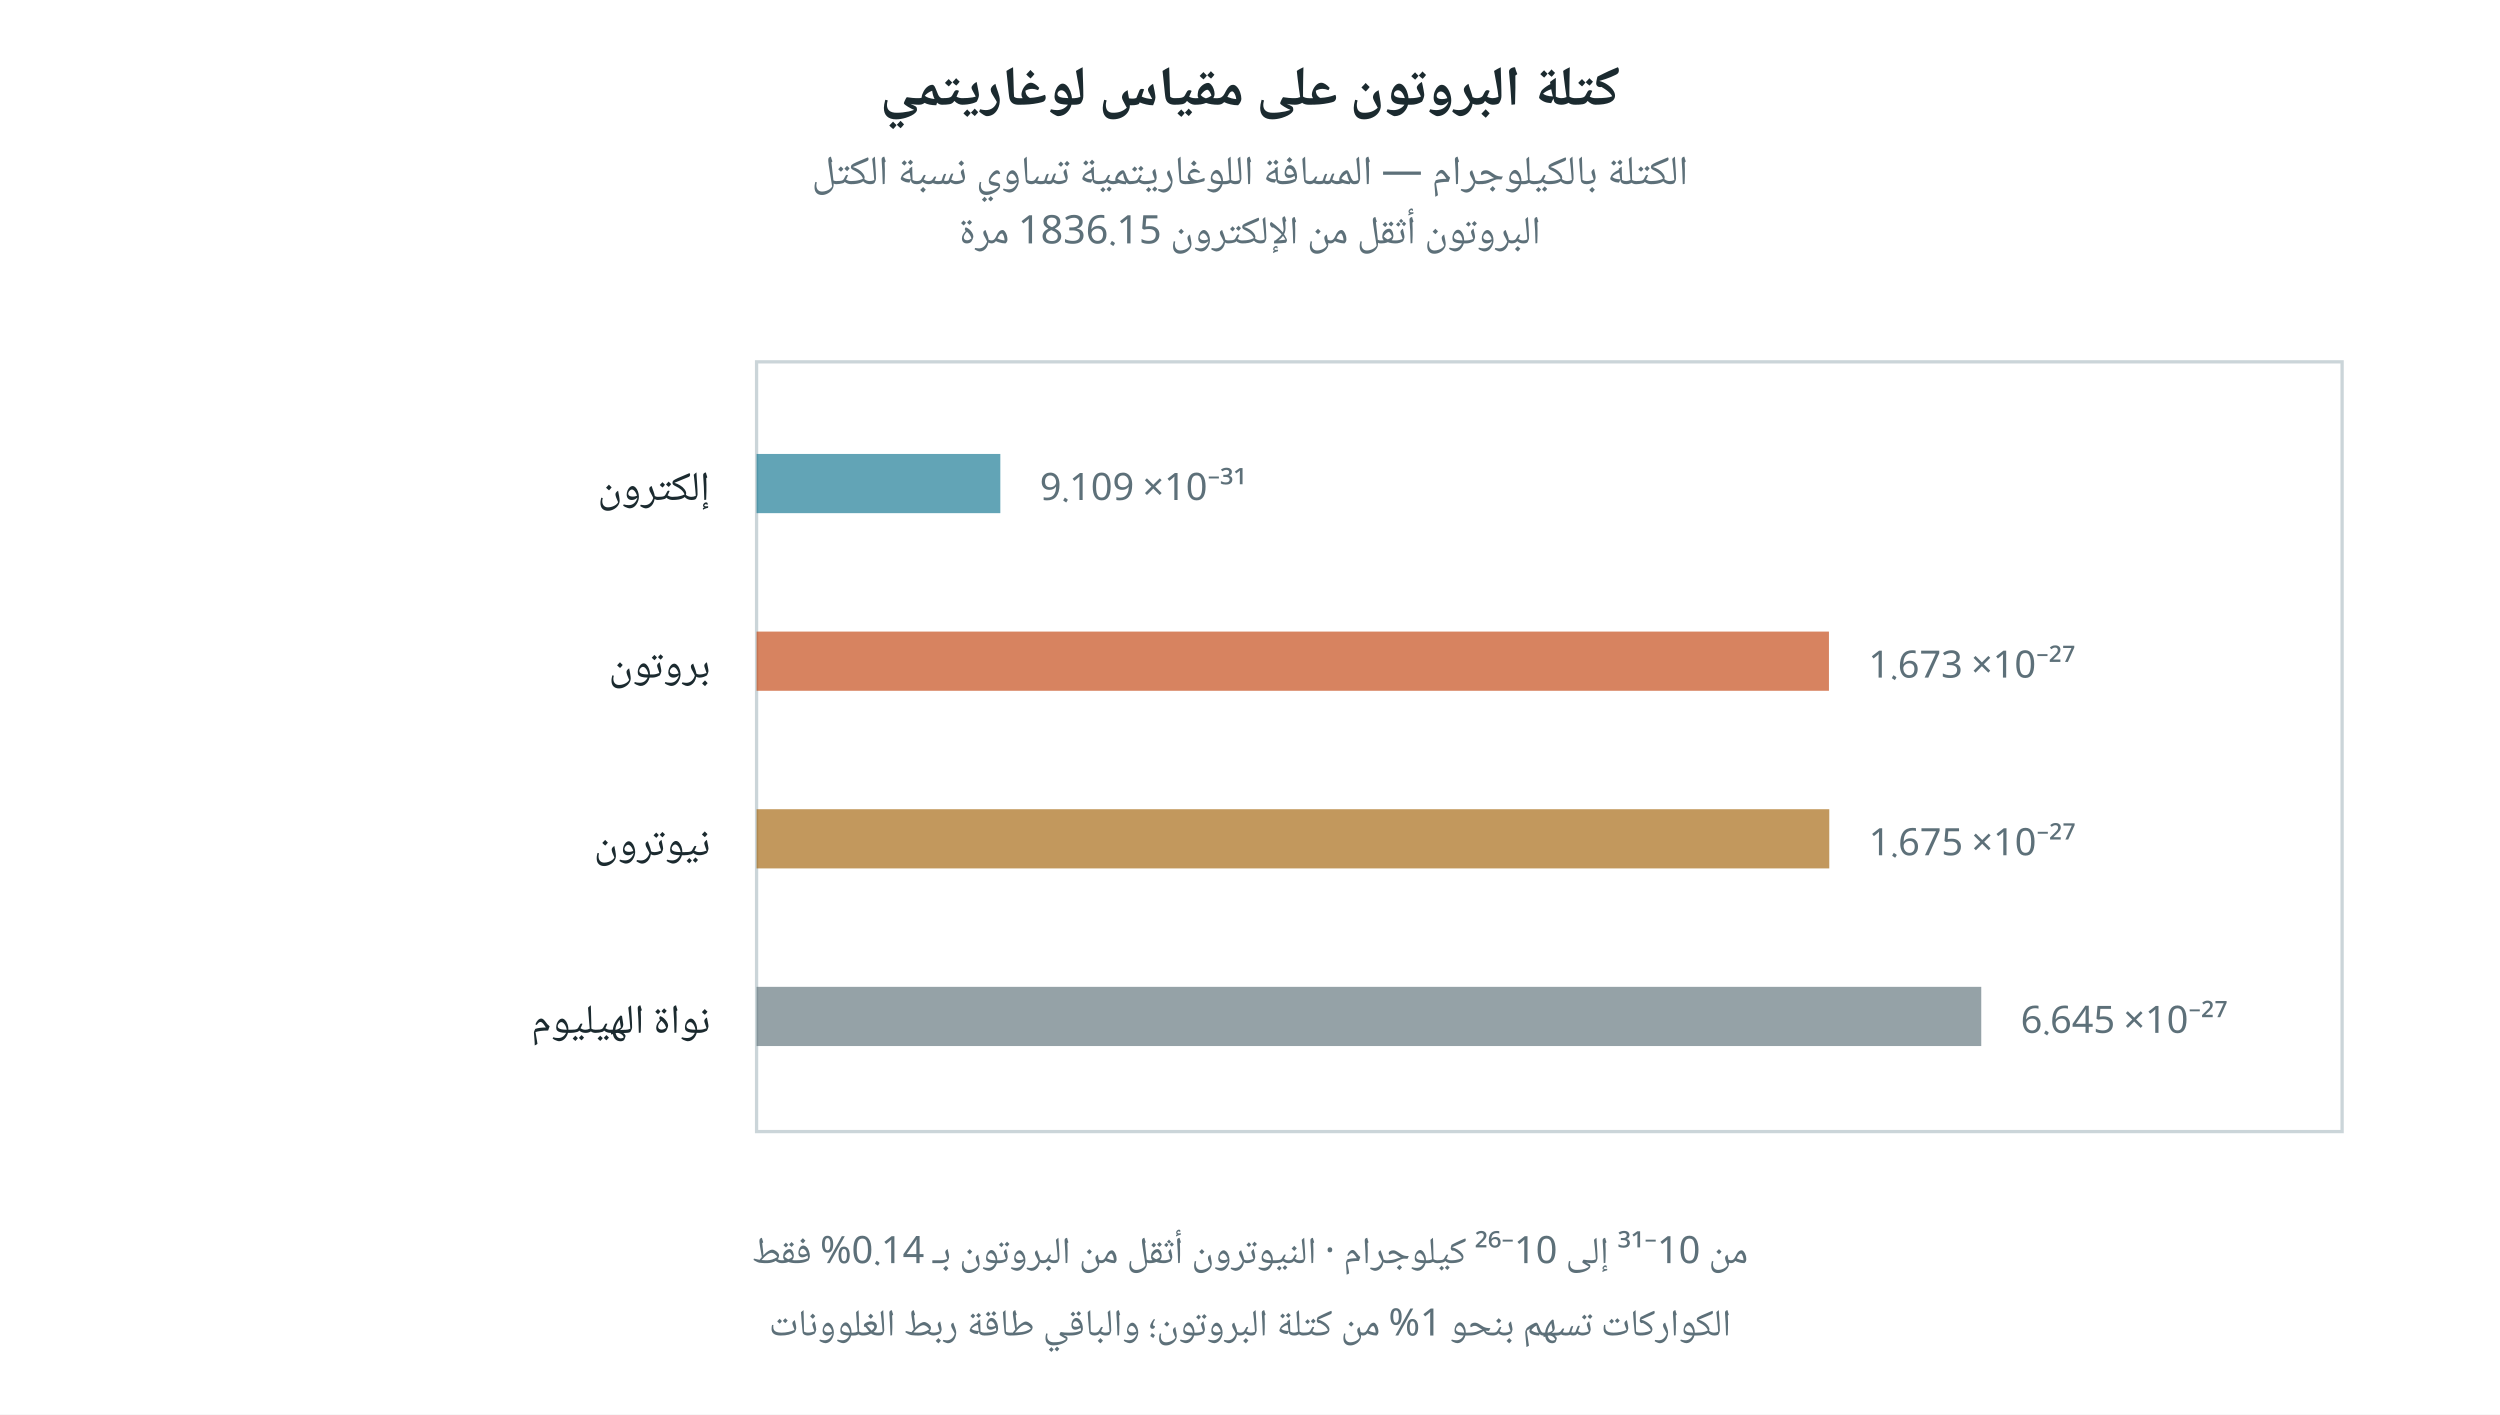
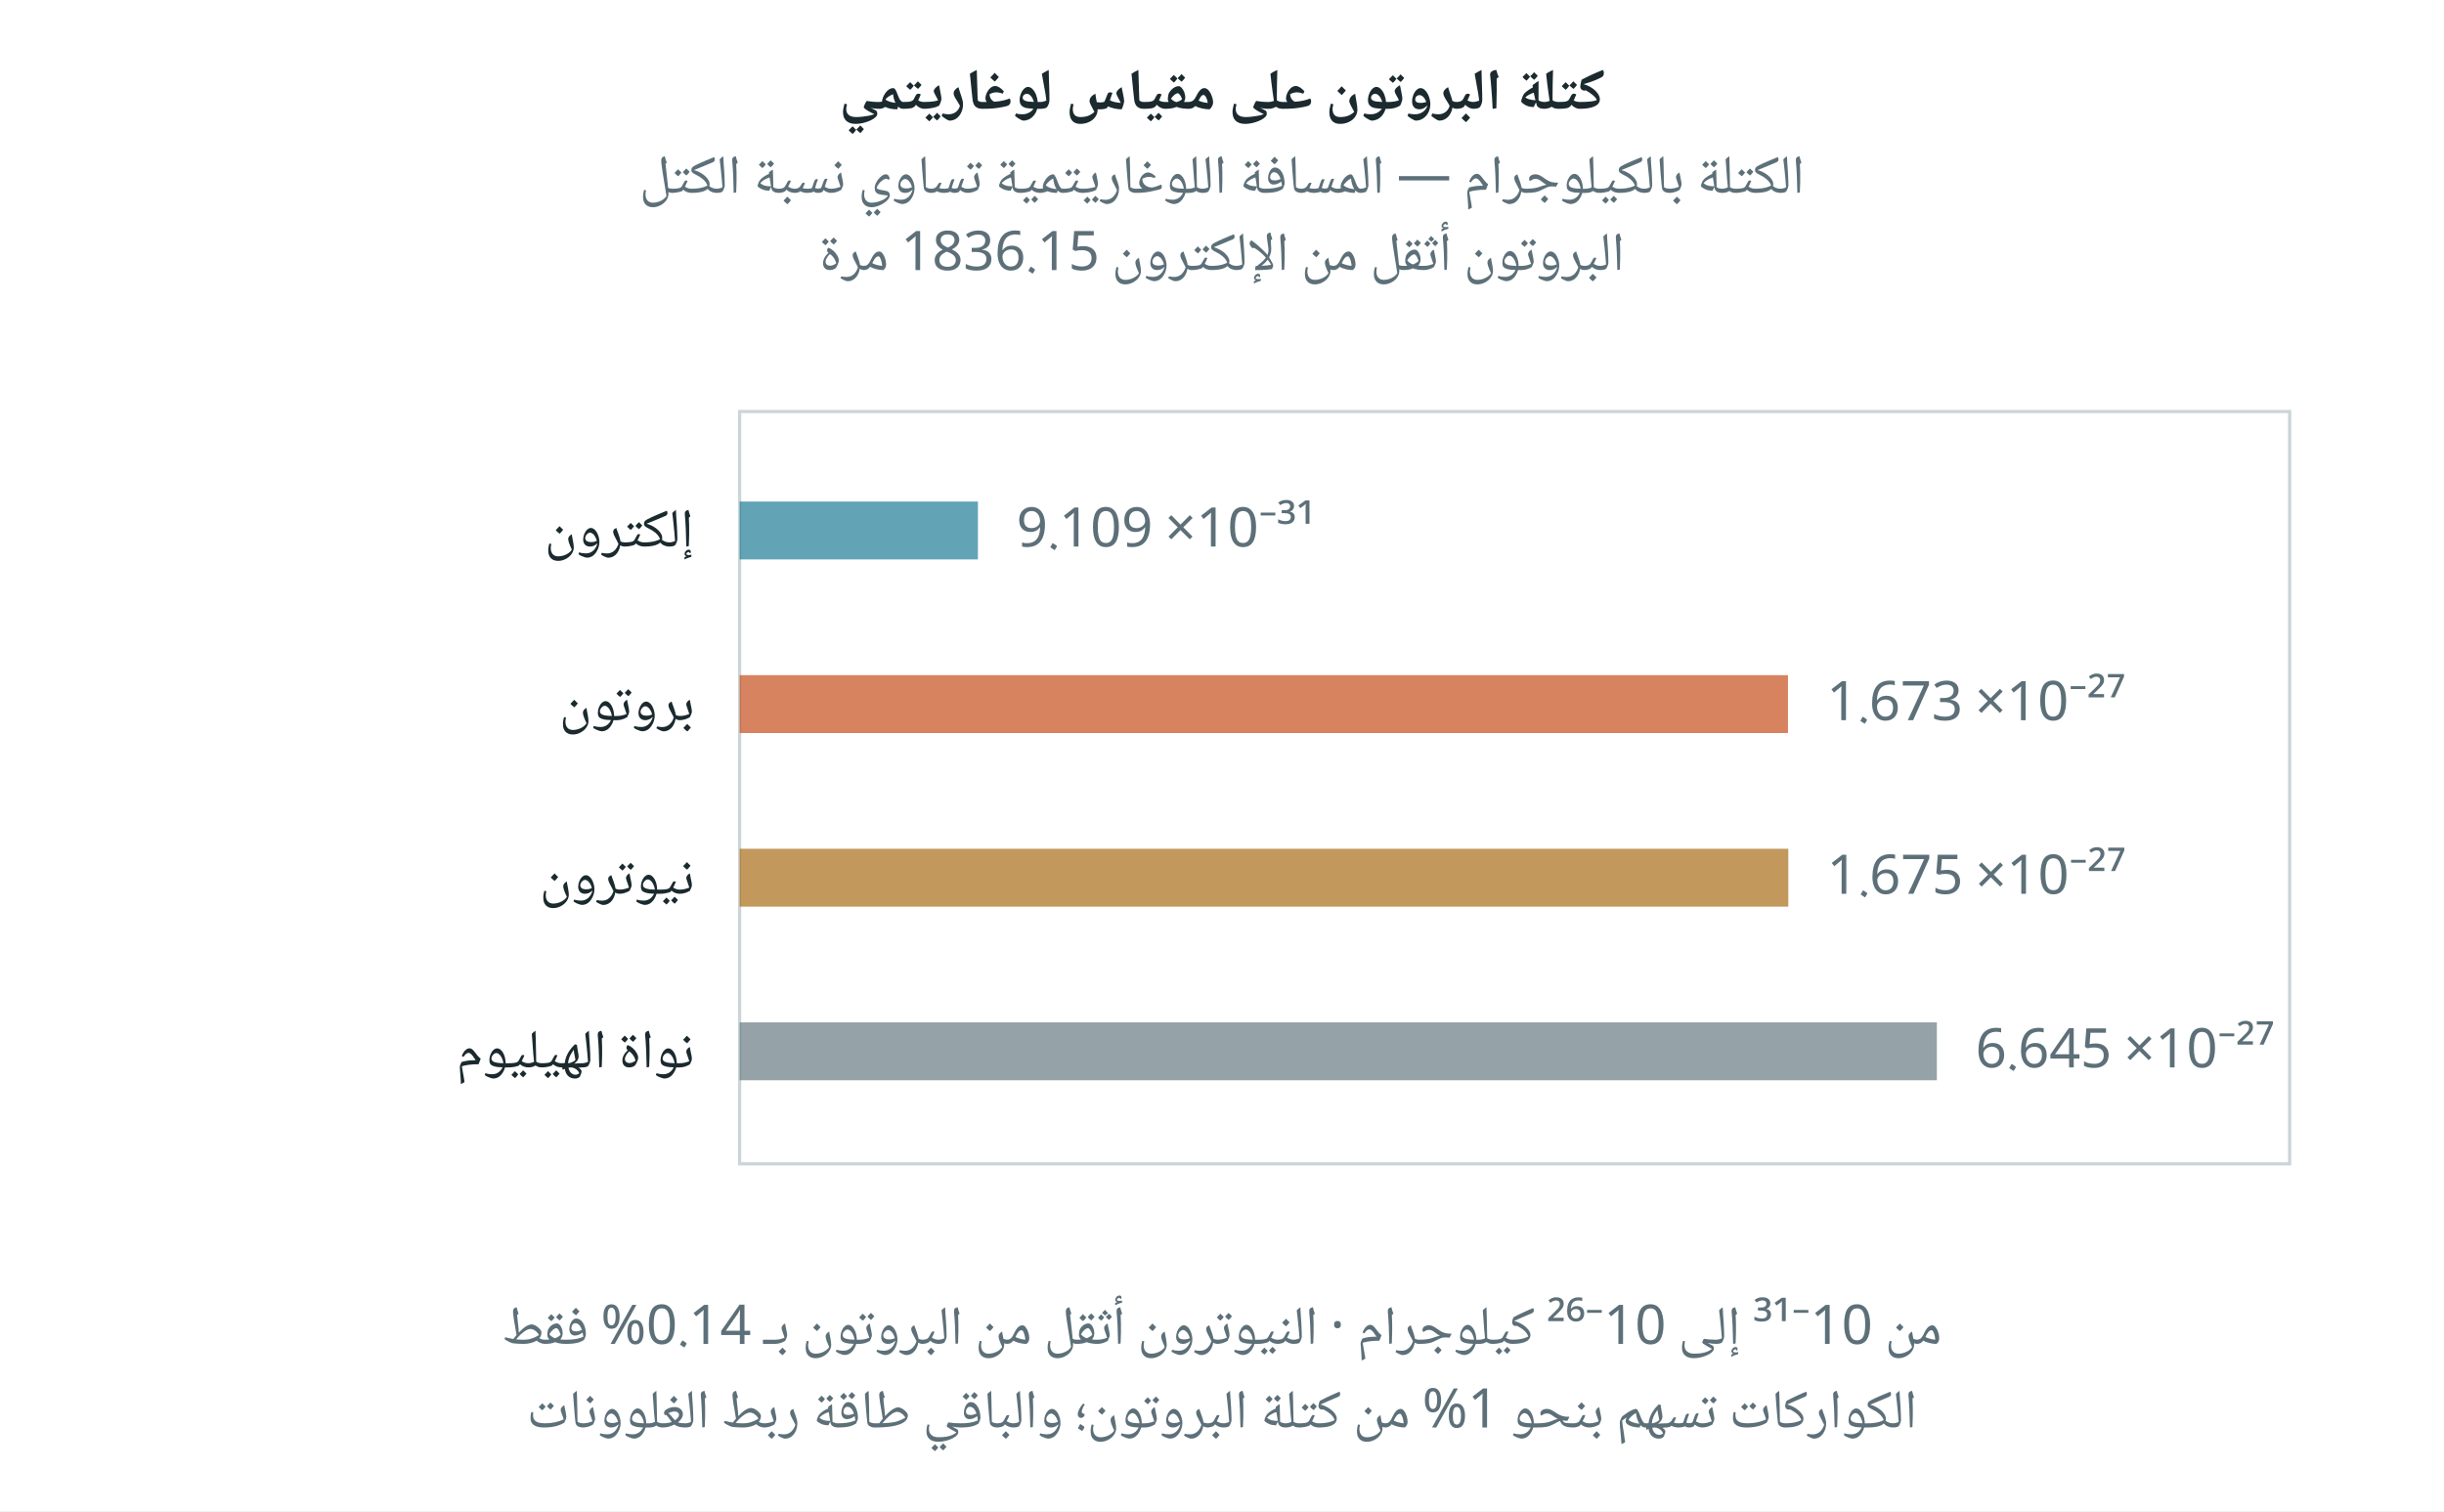
- <svg xmlns="http://www.w3.org/2000/svg" width="760" height="430" viewBox="0 0 760 430" role="img" aria-labelledby="t">
-   <rect width="760" height="430" fill="#ffffff" />
+ <svg xmlns="http://www.w3.org/2000/svg" width="760" height="470" viewBox="0 0 760 470" role="img" aria-labelledby="t">
+   <rect width="760" height="470" fill="#ffffff" />
  <g font-family="'Segoe UI', 'Noto Naskh Arabic', system-ui, sans-serif">
-     <text x="380" y="32" font-size="17" font-weight="700" fill="#1b2a2f" text-anchor="middle">كتلة البروتون على مقياس لوغاريتمي</text>
-     <text x="380" y="56" font-size="12.5" fill="#5d7079" text-anchor="middle">الكتلة بالكيلوجرام — المسافة اللوغاريتمية تساوي نسبة الكتل</text>
-     <text x="380" y="74" font-size="12" fill="#5d7079" text-anchor="middle">البروتون أثقل من الإلكترون 1836.15 مرة</text>
-     <rect x="230" y="110" width="482" height="234" fill="#ffffff" stroke="#cbd5d9" stroke-width="1" />
-     <text x="216.0" y="152.0" font-size="12.5" font-weight="400" fill="#1b2a2f" text-anchor="end">إلكترون</text>
-     <rect x="230" y="138.0" width="74.1" height="18" fill="#0e7490" fill-opacity="0.65" />
-     <text x="316.1" y="152.0" font-size="11.5" font-weight="400" fill="#5d7079" text-anchor="start">9.109 ×10⁻³¹</text>
-     <text x="216.0" y="206.0" font-size="12.5" font-weight="400" fill="#1b2a2f" text-anchor="end">بروتون</text>
-     <rect x="230" y="192.0" width="326.0" height="18" fill="#c2410c" fill-opacity="0.65" />
-     <text x="568.0" y="206.0" font-size="11.5" font-weight="400" fill="#5d7079" text-anchor="start">1.673 ×10⁻²⁷</text>
-     <text x="216.0" y="260.0" font-size="12.5" font-weight="400" fill="#1b2a2f" text-anchor="end">نيوترون</text>
-     <rect x="230" y="246.0" width="326.1" height="18" fill="#a16207" fill-opacity="0.65" />
-     <text x="568.1" y="260.0" font-size="11.5" font-weight="400" fill="#5d7079" text-anchor="start">1.675 ×10⁻²⁷</text>
-     <text x="216.0" y="314.0" font-size="12.5" font-weight="400" fill="#1b2a2f" text-anchor="end">نواة الهيليوم</text>
-     <rect x="230" y="300.0" width="372.3" height="18" fill="#5d7079" fill-opacity="0.65" />
-     <text x="614.3" y="314.0" font-size="11.5" font-weight="400" fill="#5d7079" text-anchor="start">6.645 ×10⁻²⁷</text>
-     <text x="380.0" y="384.0" font-size="11.5" font-weight="400" fill="#5d7079" text-anchor="middle">من 10⁻³¹ إلى 10⁻²⁶ كيلوجرام · النيوترون أثقل من البروتون بـ 0.14% فقط</text>
-     <text x="380.0" y="406.0" font-size="11.5" font-weight="400" fill="#5d7079" text-anchor="middle">الكواركات تسهم بنحو 1% من كتلة البروتون؛ والباقي طاقة ربط الغلوونات</text>
+     <text x="380" y="34" font-size="18" font-weight="700" fill="#1b2a2f" text-anchor="middle">كتلة البروتون على مقياس لوغاريتمي</text>
+     <text x="380" y="60" font-size="17" fill="#5d7079" text-anchor="middle">الكتلة بالكيلوجرام — المسافة اللوغاريتمية تساوي نسبة الكتل</text>
+     <text x="380" y="84" font-size="17" fill="#5d7079" text-anchor="middle">البروتون أثقل من الإلكترون 1836.15 مرة</text>
+     <rect x="230" y="128" width="482" height="234" fill="#ffffff" stroke="#cbd5d9" stroke-width="1" />
+     <text x="216.0" y="170.0" font-size="17" font-weight="400" fill="#1b2a2f" text-anchor="end">إلكترون</text>
+     <rect x="230" y="156.0" width="74.1" height="18" fill="#0e7490" fill-opacity="0.65" />
+     <text x="316.1" y="170.0" font-size="17" font-weight="400" fill="#5d7079" text-anchor="start">9.109 ×10⁻³¹</text>
+     <text x="216.0" y="224.0" font-size="17" font-weight="400" fill="#1b2a2f" text-anchor="end">بروتون</text>
+     <rect x="230" y="210.0" width="326.0" height="18" fill="#c2410c" fill-opacity="0.65" />
+     <text x="568.0" y="224.0" font-size="17" font-weight="400" fill="#5d7079" text-anchor="start">1.673 ×10⁻²⁷</text>
+     <text x="216.0" y="278.0" font-size="17" font-weight="400" fill="#1b2a2f" text-anchor="end">نيوترون</text>
+     <rect x="230" y="264.0" width="326.1" height="18" fill="#a16207" fill-opacity="0.65" />
+     <text x="568.1" y="278.0" font-size="17" font-weight="400" fill="#5d7079" text-anchor="start">1.675 ×10⁻²⁷</text>
+     <text x="216.0" y="332.0" font-size="17" font-weight="400" fill="#1b2a2f" text-anchor="end">نواة الهيليوم</text>
+     <rect x="230" y="318.0" width="372.3" height="18" fill="#5d7079" fill-opacity="0.65" />
+     <text x="614.3" y="332.0" font-size="17" font-weight="400" fill="#5d7079" text-anchor="start">6.645 ×10⁻²⁷</text>
+     <text x="380.0" y="418.0" font-size="17" font-weight="400" fill="#5d7079" text-anchor="middle">من 10⁻³¹ إلى 10⁻²⁶ كيلوجرام · النيوترون أثقل من البروتون بـ 0.14% فقط</text>
+     <text x="380.0" y="444.0" font-size="17" font-weight="400" fill="#5d7079" text-anchor="middle">الكواركات تسهم بنحو 1% من كتلة البروتون؛ والباقي طاقة ربط الغلوونات</text>
  </g>
</svg>
